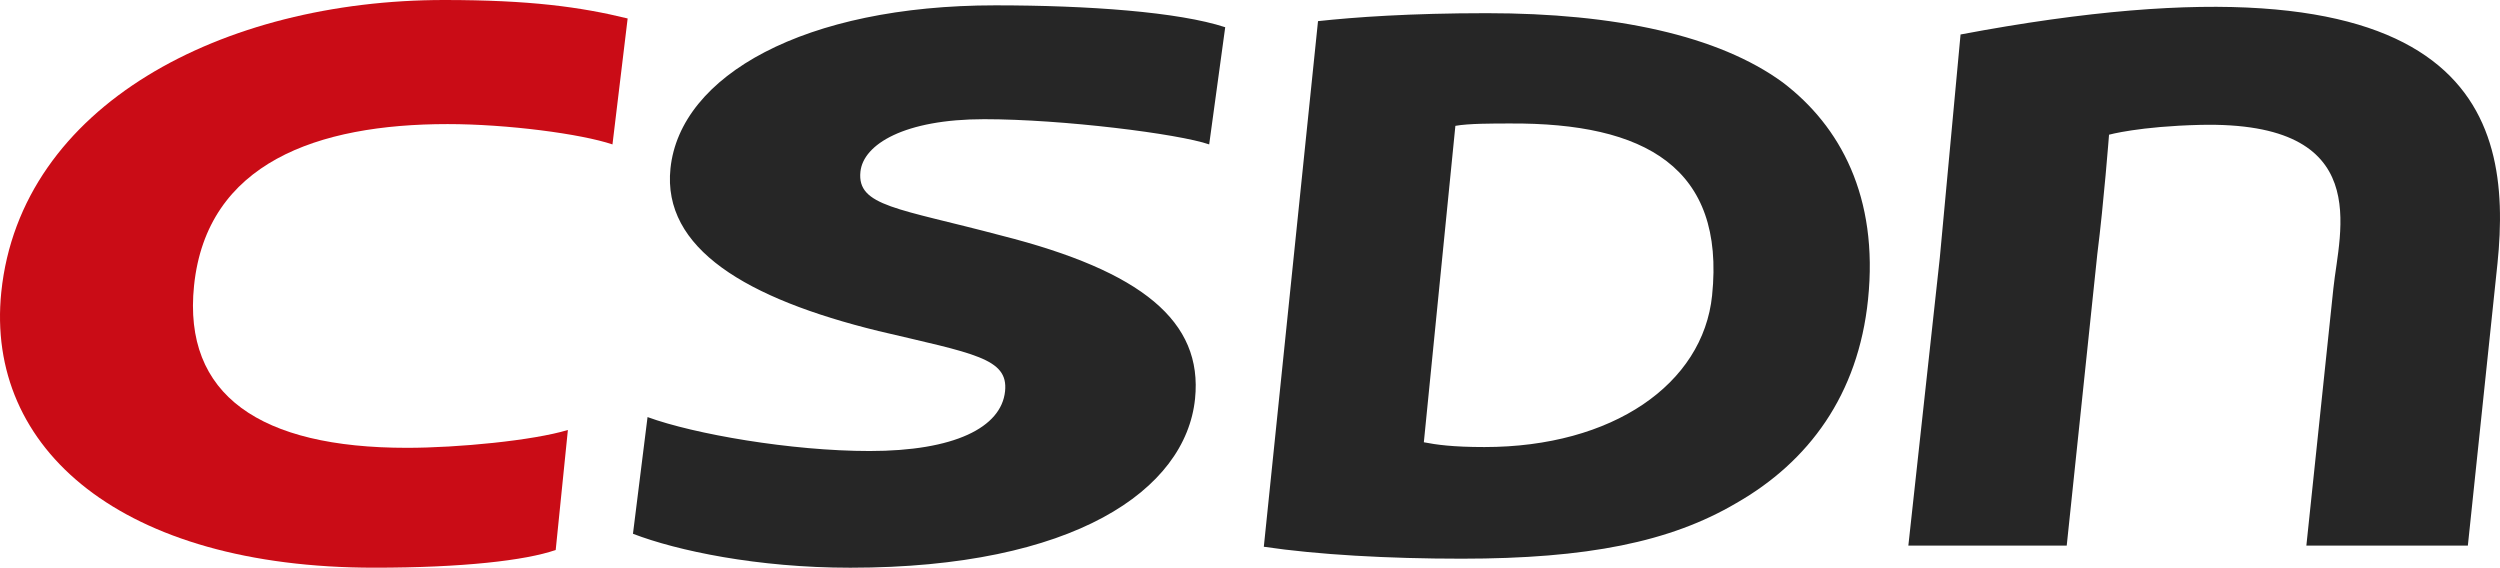
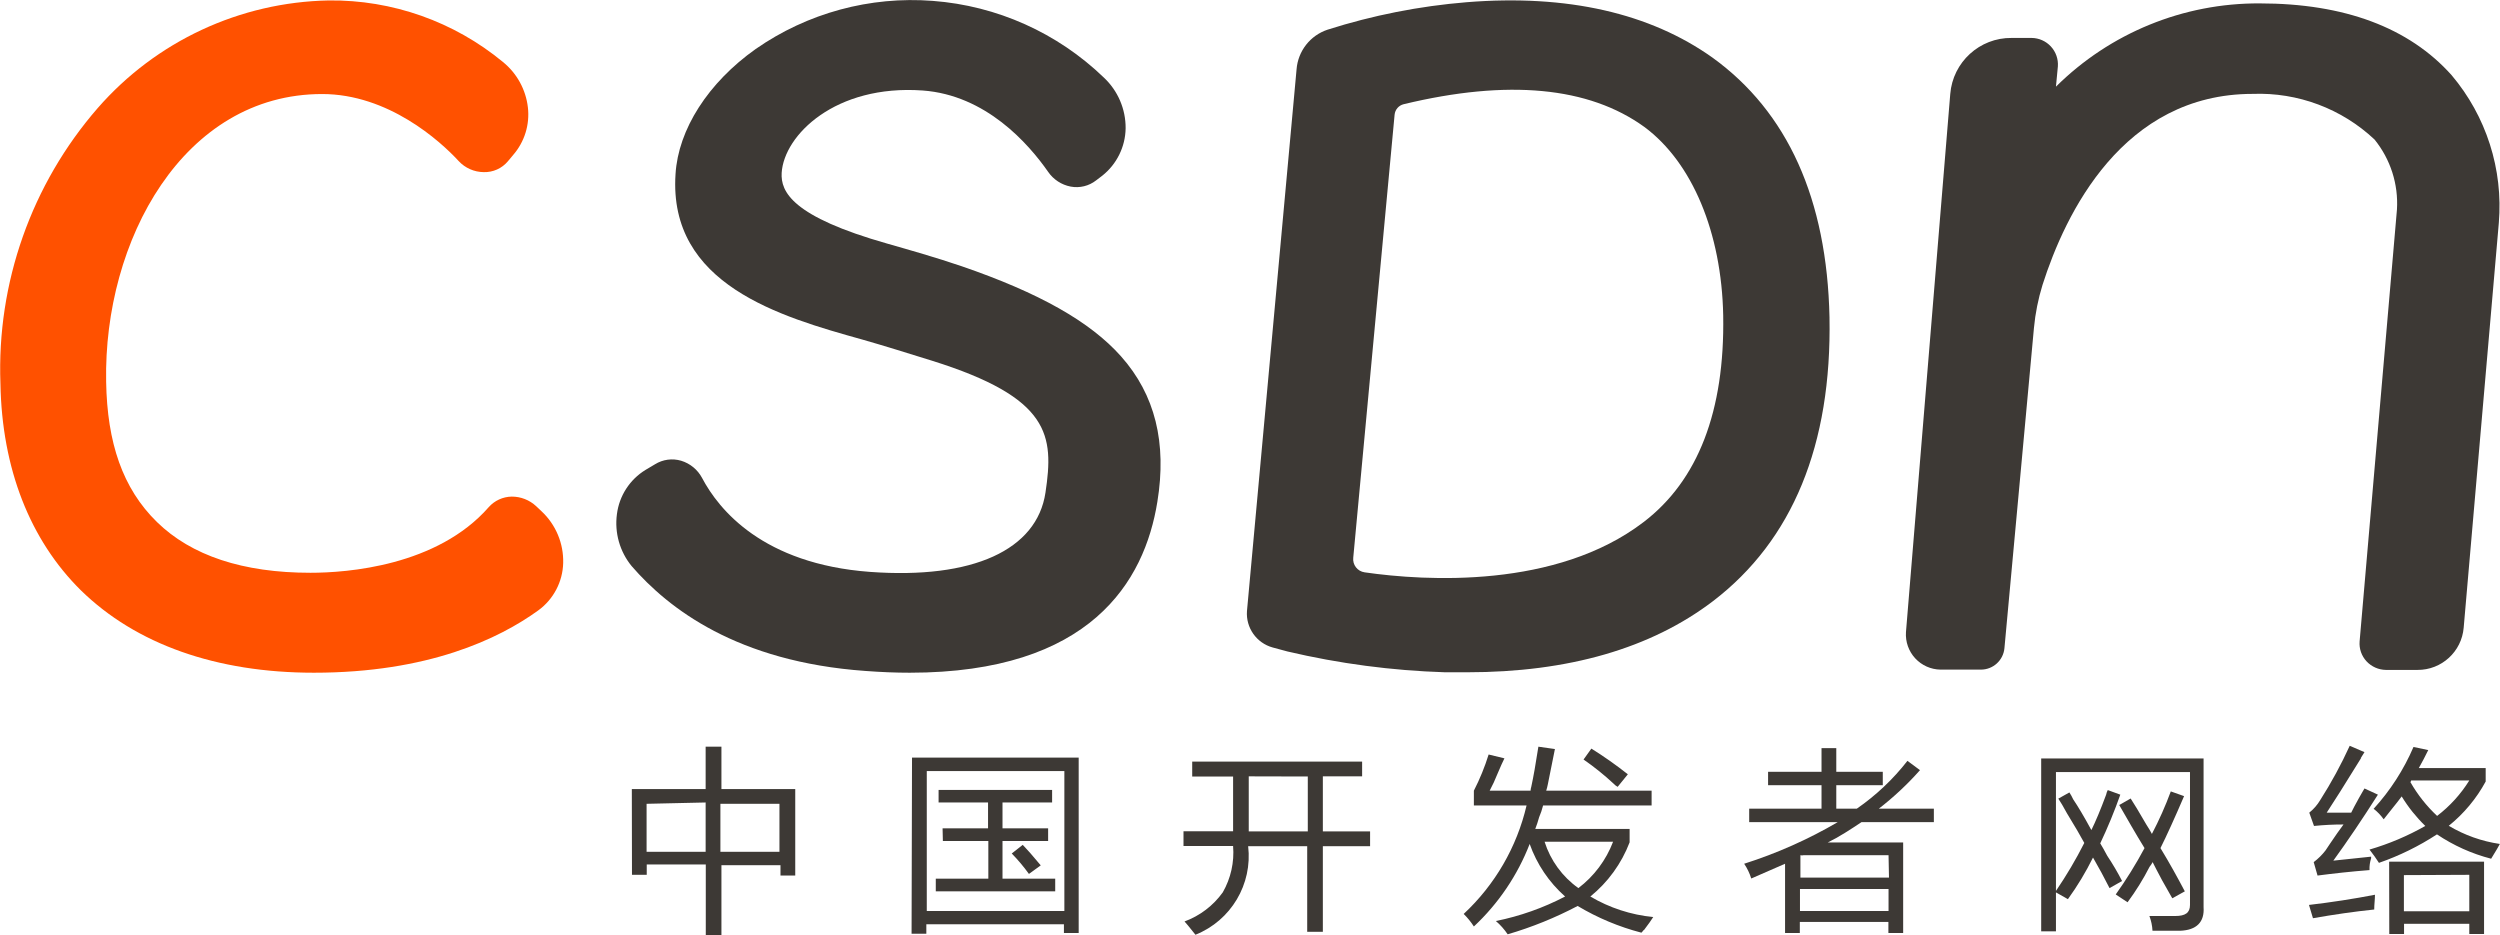
- <svg xmlns="http://www.w3.org/2000/svg" height="113.545" width="500" version="1.1" id="svg2" viewBox="0 0 500 113.545">
-   <defs id="defs10" />
-   <path style="fill:#262626" id="path4" d="m 129.512,83.417 c 9.307,3.403 28.719,6.786 44.417,6.786 16.915,0 26.33,-4.683 27.084,-11.952 0.686,-6.63 -6.239,-7.528 -25.34,-12.052 C 149.279,59.728 132.44,49.711 134.092,33.702 136.01,15.116 160.884,1.069 199.05,1.069 c 18.606,0 36.646,1.312 45.993,4.376 l -3.207,23.437 c -6.068,-2.11 -29.294,-5.043 -45.004,-5.043 -15.929,0 -24.175,5.011 -24.746,10.504 -0.718,6.953 7.56,7.277 28.253,12.786 28.021,7.109 40.272,17.118 38.669,32.637 -1.879,18.255 -24.259,33.778 -68.948,33.778 -18.602,0 -34.635,-3.395 -43.468,-6.79 L 129.508,83.421 Z M 392.11,6.898 c 101.748,-19.185 110.529,15.287 107.385,45.79 l -5.924,56.429 -32.298,0 5.406,-51.467 c 1.169,-11.334 8.445,-33.503 -26.685,-32.673 -12.16,0.295 -18.187,1.963 -18.187,1.963 0,0 -1.057,13.695 -2.338,23.816 l -6.124,58.36 -31.675,0 6.287,-57.518 4.153,-44.701 z M 263.598,4.229 c 7.261,-0.79 18.415,-1.592 33.766,-1.592 25.628,0 46.348,4.46 59.178,13.839 11.521,8.745 19.189,22.903 17.066,43.416 -1.959,19.089 -11.884,32.453 -26.334,40.719 -13.221,7.795 -29.88,11.126 -54.933,11.126 -14.773,0 -28.863,-0.798 -39.578,-2.386 L 263.602,4.229 Z m 21.175,84.227 c 2.469,0.479 5.717,0.953 12.12,0.953 25.636,0 43.711,-12.598 45.526,-30.311 2.637,-25.604 -13.396,-34.556 -40.408,-34.4 -3.499,0 -8.362,0 -10.935,0.471 l -6.307,63.283 z" />
-   <path style="fill:#ca0c16" id="path6" d="m 111.141,109.998 c -6.076,2.106 -18.662,3.542 -36.247,3.542 -50.569,0 -77.864,-23.737 -74.637,-55.117 C 4.119,21.036 44.555,0 88.828,0 105.975,0 116.072,1.38 125.53,3.694 l -3.036,25.189 c -6.291,-2.118 -21.036,-4.065 -32.972,-4.065 -26.05,0 -48.175,7.759 -50.713,32.306 -2.262,21.949 13.269,32.441 42.574,32.441 10.201,0 25.241,-1.46 32.194,-3.57 l -2.437,24.004 z" />
+ <svg xmlns="http://www.w3.org/2000/svg" id="图层_1" data-name="图层 1" viewBox="0 0 169.35 63.3">
+   <defs>
+     <style>.cls-1{fill:#ff5100;}.cls-2{fill:#3d3935;}</style>
+   </defs>
+   <path class="cls-1" d="M82.05,64.84a2.41,2.41,0,0,0-1.66-.65,2.13,2.13,0,0,0-1.55.71c-3.5,4-9.61,4.45-12.08,4.45-4.57,0-8.07-1.16-10.4-3.44s-3.37-5.37-3.44-9.5c-.18-9.58,5.24-19.49,14.63-19.49,4.48,0,8,3.18,9.25,4.54a2.34,2.34,0,0,0,1.7.75,2.05,2.05,0,0,0,1.63-.73l.36-.43a4.18,4.18,0,0,0,1-3.22,4.64,4.64,0,0,0-1.69-3.08A18.2,18.2,0,0,0,68,30.58a21.3,21.3,0,0,0-15.65,7.29,26.92,26.92,0,0,0-6.59,18.67c.1,5.75,2,10.59,5.45,14,3.73,3.65,9.18,5.58,15.78,5.58,7.74,0,12.53-2.29,15.2-4.22a4.1,4.1,0,0,0,1.69-3.21,4.63,4.63,0,0,0-1.47-3.51Z" transform="translate(-45.73 -30.55)" />
+   <path class="cls-2" d="M110.86,48.58c-1.76-.6-3.5-1.09-5-1.52-6.5-1.84-7.25-3.53-7.18-4.8.16-2.56,3.64-6,9.55-5.58,4.28.31,7.16,3.59,8.5,5.51a2.4,2.4,0,0,0,1.53,1,2.15,2.15,0,0,0,1.72-.42l.42-.32a4.18,4.18,0,0,0,1.58-3.21,4.66,4.66,0,0,0-1.48-3.44,18.72,18.72,0,0,0-11.58-5.19,18.49,18.49,0,0,0-12,3.26c-3.22,2.28-5.25,5.45-5.43,8.48C91,49.83,98.58,52,104.14,53.55c1.51.43,3,.9,4.71,1.43,8.05,2.52,8.28,5.06,7.7,8.94s-4.91,5.88-11.89,5.37c-7.26-.54-10.24-4.22-11.37-6.36a2.39,2.39,0,0,0-1.42-1.17A2.18,2.18,0,0,0,90.1,62l-.64.38a4.12,4.12,0,0,0-1.94,3,4.59,4.59,0,0,0,1,3.52C91,71.76,95.65,75.38,104.35,76c1.06.08,2.06.12,3,.12,12.24,0,15.91-6.17,16.78-11.58.65-4-.15-7.25-2.46-9.85C119.58,52.34,116.13,50.39,110.86,48.58Z" transform="translate(-45.73 -30.55)" />
+   <path class="cls-2" d="M161.73,34.45h0c-4.22-3-9.82-4.3-16.65-3.75a42.49,42.49,0,0,0-9.42,1.86h0a3.08,3.08,0,0,0-2.1,2.68L130.2,71.94a2.38,2.38,0,0,0,1.74,2.47l1,.27a54,54,0,0,0,10.67,1.41l1.51,0c6.85,0,12.45-1.62,16.65-4.82,5.39-4.12,8.05-10.59,7.89-19.23C169.49,44.05,166.83,38.13,161.73,34.45Zm.73,17.47c.11,6.47-1.7,11.18-5.4,14-5.9,4.51-14.74,4-18.89,3.4a.9.9,0,0,1-.77-1l2.8-30a.81.81,0,0,1,.61-.71c7.05-1.7,12.54-1.19,16.31,1.54C160.36,41.55,162.35,46.3,162.46,51.92Z" transform="translate(-45.73 -30.55)" />
+   <path class="cls-2" d="M211.8,35.64c-2.88-3.22-7.26-4.86-13-4.86A19.45,19.45,0,0,0,185,36.42l.13-1.37a1.8,1.8,0,0,0-1.78-1.93H182a4.13,4.13,0,0,0-4.16,3.8l-3,36.45a2.38,2.38,0,0,0,2.34,2.54h2.73a1.6,1.6,0,0,0,1.6-1.45l2-21.7a14.43,14.43,0,0,1,.58-2.91c1.54-4.83,5.43-12.94,14.24-12.94A11.42,11.42,0,0,1,206.58,40a6.87,6.87,0,0,1,1.52,4.74L205.57,74a1.78,1.78,0,0,0,.47,1.35,1.83,1.83,0,0,0,1.31.58h2.14a3.12,3.12,0,0,0,3.13-2.86L215,45.65A13.74,13.74,0,0,0,211.8,35.64Z" transform="translate(-45.73 -30.55)" />
+   <path class="cls-2" d="M88.53,84h5V81.13H94.6V84h5v5.86h-1v-.7h-4v4.74H93.54V89.11h-4v.7h-1Zm1,1v3.25h4V84.91Zm9,0h-4v3.25h4Z" transform="translate(-45.73 -30.55)" />
+   <path class="cls-2" d="M107.51,81.87H118.8V93.75h-1v-.59h-9.32v.64h-1Zm1,.91v9.48h9.32V82.78Zm1.07,3.88h3.08V84.91h-3.35v-.85H117v.85h-3.36v1.75h3.09v.86h-3.09v2.55h3.57v.86h-8.09v-.86h3.56V87.52h-3.08Zm4.68,1.71.75-.59c.28.29.69.75,1.22,1.39l-.8.58A12.05,12.05,0,0,0,114.27,88.37Z" transform="translate(-45.73 -30.55)" />
+   <path class="cls-2" d="M126.49,82.14H138v1h-2.66v3.73h3.2v1h-3.2v5.8h-1.06v-5.8h-4a5.74,5.74,0,0,1-3.57,6c-.42-.53-.67-.83-.74-.9A5.55,5.55,0,0,0,128.56,91a5.42,5.42,0,0,0,.7-3.14H125.9v-1h3.36V83.15h-2.77Zm3.83,1v3.73h4V83.15Z" transform="translate(-45.73 -30.55)" />
+   <path class="cls-2" d="M146.64,84.11h2.77a1.12,1.12,0,0,1,.05-.27c.14-.64.3-1.54.48-2.71l1.12.16c-.11.53-.27,1.33-.48,2.39a3.74,3.74,0,0,1-.11.43h7.14v1h-7.35a5.28,5.28,0,0,1-.27.8,8.09,8.09,0,0,1-.26.79h6.39v.91a8.75,8.75,0,0,1-2.66,3.67,10.33,10.33,0,0,0,4.26,1.39c-.11.18-.32.48-.64.9,0-.07,0,0-.16.16a16.47,16.47,0,0,1-4.32-1.81,25.56,25.56,0,0,1-4.74,1.92,4.46,4.46,0,0,0-.8-.9,17.64,17.64,0,0,0,4.69-1.66,8.58,8.58,0,0,1-2.4-3.56,15.16,15.16,0,0,1-3.78,5.59,4.92,4.92,0,0,0-.69-.85,14.56,14.56,0,0,0,4.26-7.35h-3.57v-1a15.34,15.34,0,0,0,1-2.45l1.07.26c-.11.22-.27.57-.48,1.07A10.3,10.3,0,0,1,146.64,84.11ZM155,87.57h-4.64a6.12,6.12,0,0,0,2.29,3.14A7.11,7.11,0,0,0,155,87.57ZM153,82l.53-.74A27.38,27.38,0,0,1,156,83l-.69.85a1,1,0,0,1-.27-.21A18.26,18.26,0,0,0,153,82Z" transform="translate(-45.73 -30.55)" />
+   <path class="cls-2" d="M174.94,82.09l.85.63A20.38,20.38,0,0,1,173,85.33h3.73v.91h-4.9c-.75.5-1.51,1-2.29,1.38h5.11v6.13h-1V93h-6v.75h-1V89.06l-2.29,1a3.84,3.84,0,0,0-.48-1,31.4,31.4,0,0,0,6.34-2.82h-6v-.91h4.9V83.74h-3.62v-.91h3.62v-1.6h1v1.6h3.15v.91h-3.15v1.59h1.39A15.59,15.59,0,0,0,174.94,82.09Zm-1.28,6.39h-5.75s0,0,0,0a.37.37,0,0,1-.22,0V90h6Zm-6,2.29v1.49h6V90.77Z" transform="translate(-45.73 -30.55)" />
+   <path class="cls-2" d="M185,93.64h-1V81.93h11V92c.07,1-.46,1.56-1.6,1.6h-1.86a3.28,3.28,0,0,0-.21-1h.58c.5,0,.89,0,1.17,0,.68,0,1-.21,1-.75v-9H185v8.05a29,29,0,0,0,1.92-3.25c-.25-.46-.64-1.14-1.17-2-.25-.46-.45-.8-.59-1l.75-.42a3.48,3.48,0,0,1,.26.47c.32.47.73,1.16,1.23,2.08.28-.57.62-1.37,1-2.4a1.08,1.08,0,0,1,.11-.31l.85.31A35,35,0,0,1,188,87.68c.11.17.27.46.48.85a17.22,17.22,0,0,1,1,1.7l-.85.48c-.36-.71-.73-1.4-1.12-2.07a19.66,19.66,0,0,1-1.7,2.82L185,91Zm4.31-8.57.75-.43c.21.32.57.91,1.06,1.76.18.28.31.5.38.64a24.48,24.48,0,0,0,1.28-2.88l.9.32c-.64,1.49-1.17,2.66-1.6,3.52.61,1,1.16,2,1.65,2.93l-.85.47-.69-1.22c-.28-.53-.5-.94-.64-1.23a1.85,1.85,0,0,1-.21.32,17.07,17.07,0,0,1-1.49,2.4l-.8-.53A28.66,28.66,0,0,0,191,88C190.38,87,189.82,86,189.28,85.07Z" transform="translate(-45.73 -30.55)" />
+   <path class="cls-2" d="M203.79,88.85l2.56-.27v.11a2.31,2.31,0,0,0-.11.8c-1.28.1-2.45.23-3.52.37l-.26-.91a4.19,4.19,0,0,0,.8-.79c.14-.22.41-.61.8-1.18l.42-.58a19.52,19.52,0,0,0-2,.1l-.32-.9a3.16,3.16,0,0,0,.74-.85,30,30,0,0,0,2-3.68l1,.43c-.25.39-.32.51-.21.37q-1.71,2.77-2.35,3.73h.8c.39,0,.68,0,.86,0,.1-.22.28-.54.53-1s.3-.5.37-.64l.91.42Q205.22,86.88,203.79,88.85Zm-1.65,3q2.3-.27,4.47-.69c0,.32-.05.65-.05,1-1.35.14-2.73.34-4.15.59Zm4.37-6.5a15,15,0,0,0,2.71-4.2l1,.21c-.21.43-.42.83-.64,1.22h4.53v.91a9.93,9.93,0,0,1-2.5,3,9.41,9.41,0,0,0,3.46,1.23c-.07.14-.27.48-.59,1a11.9,11.9,0,0,1-3.67-1.65A17.94,17.94,0,0,1,206.88,89c-.18-.28-.39-.58-.64-.9a17.69,17.69,0,0,0,3.78-1.6,10.15,10.15,0,0,1-1.6-2c-.39.53-.8,1-1.22,1.55A3.28,3.28,0,0,0,206.51,85.33Zm1.06,3.57H214v4.9h-1v-.69h-4.42v.69h-1Zm1,.91v2.45H213V89.81ZM213,83.42h-3.88l-.06,0a.21.21,0,0,1-.05.11,9.79,9.79,0,0,0,1.81,2.29A9,9,0,0,0,213,83.42Z" transform="translate(-45.73 -30.55)" />
</svg>
